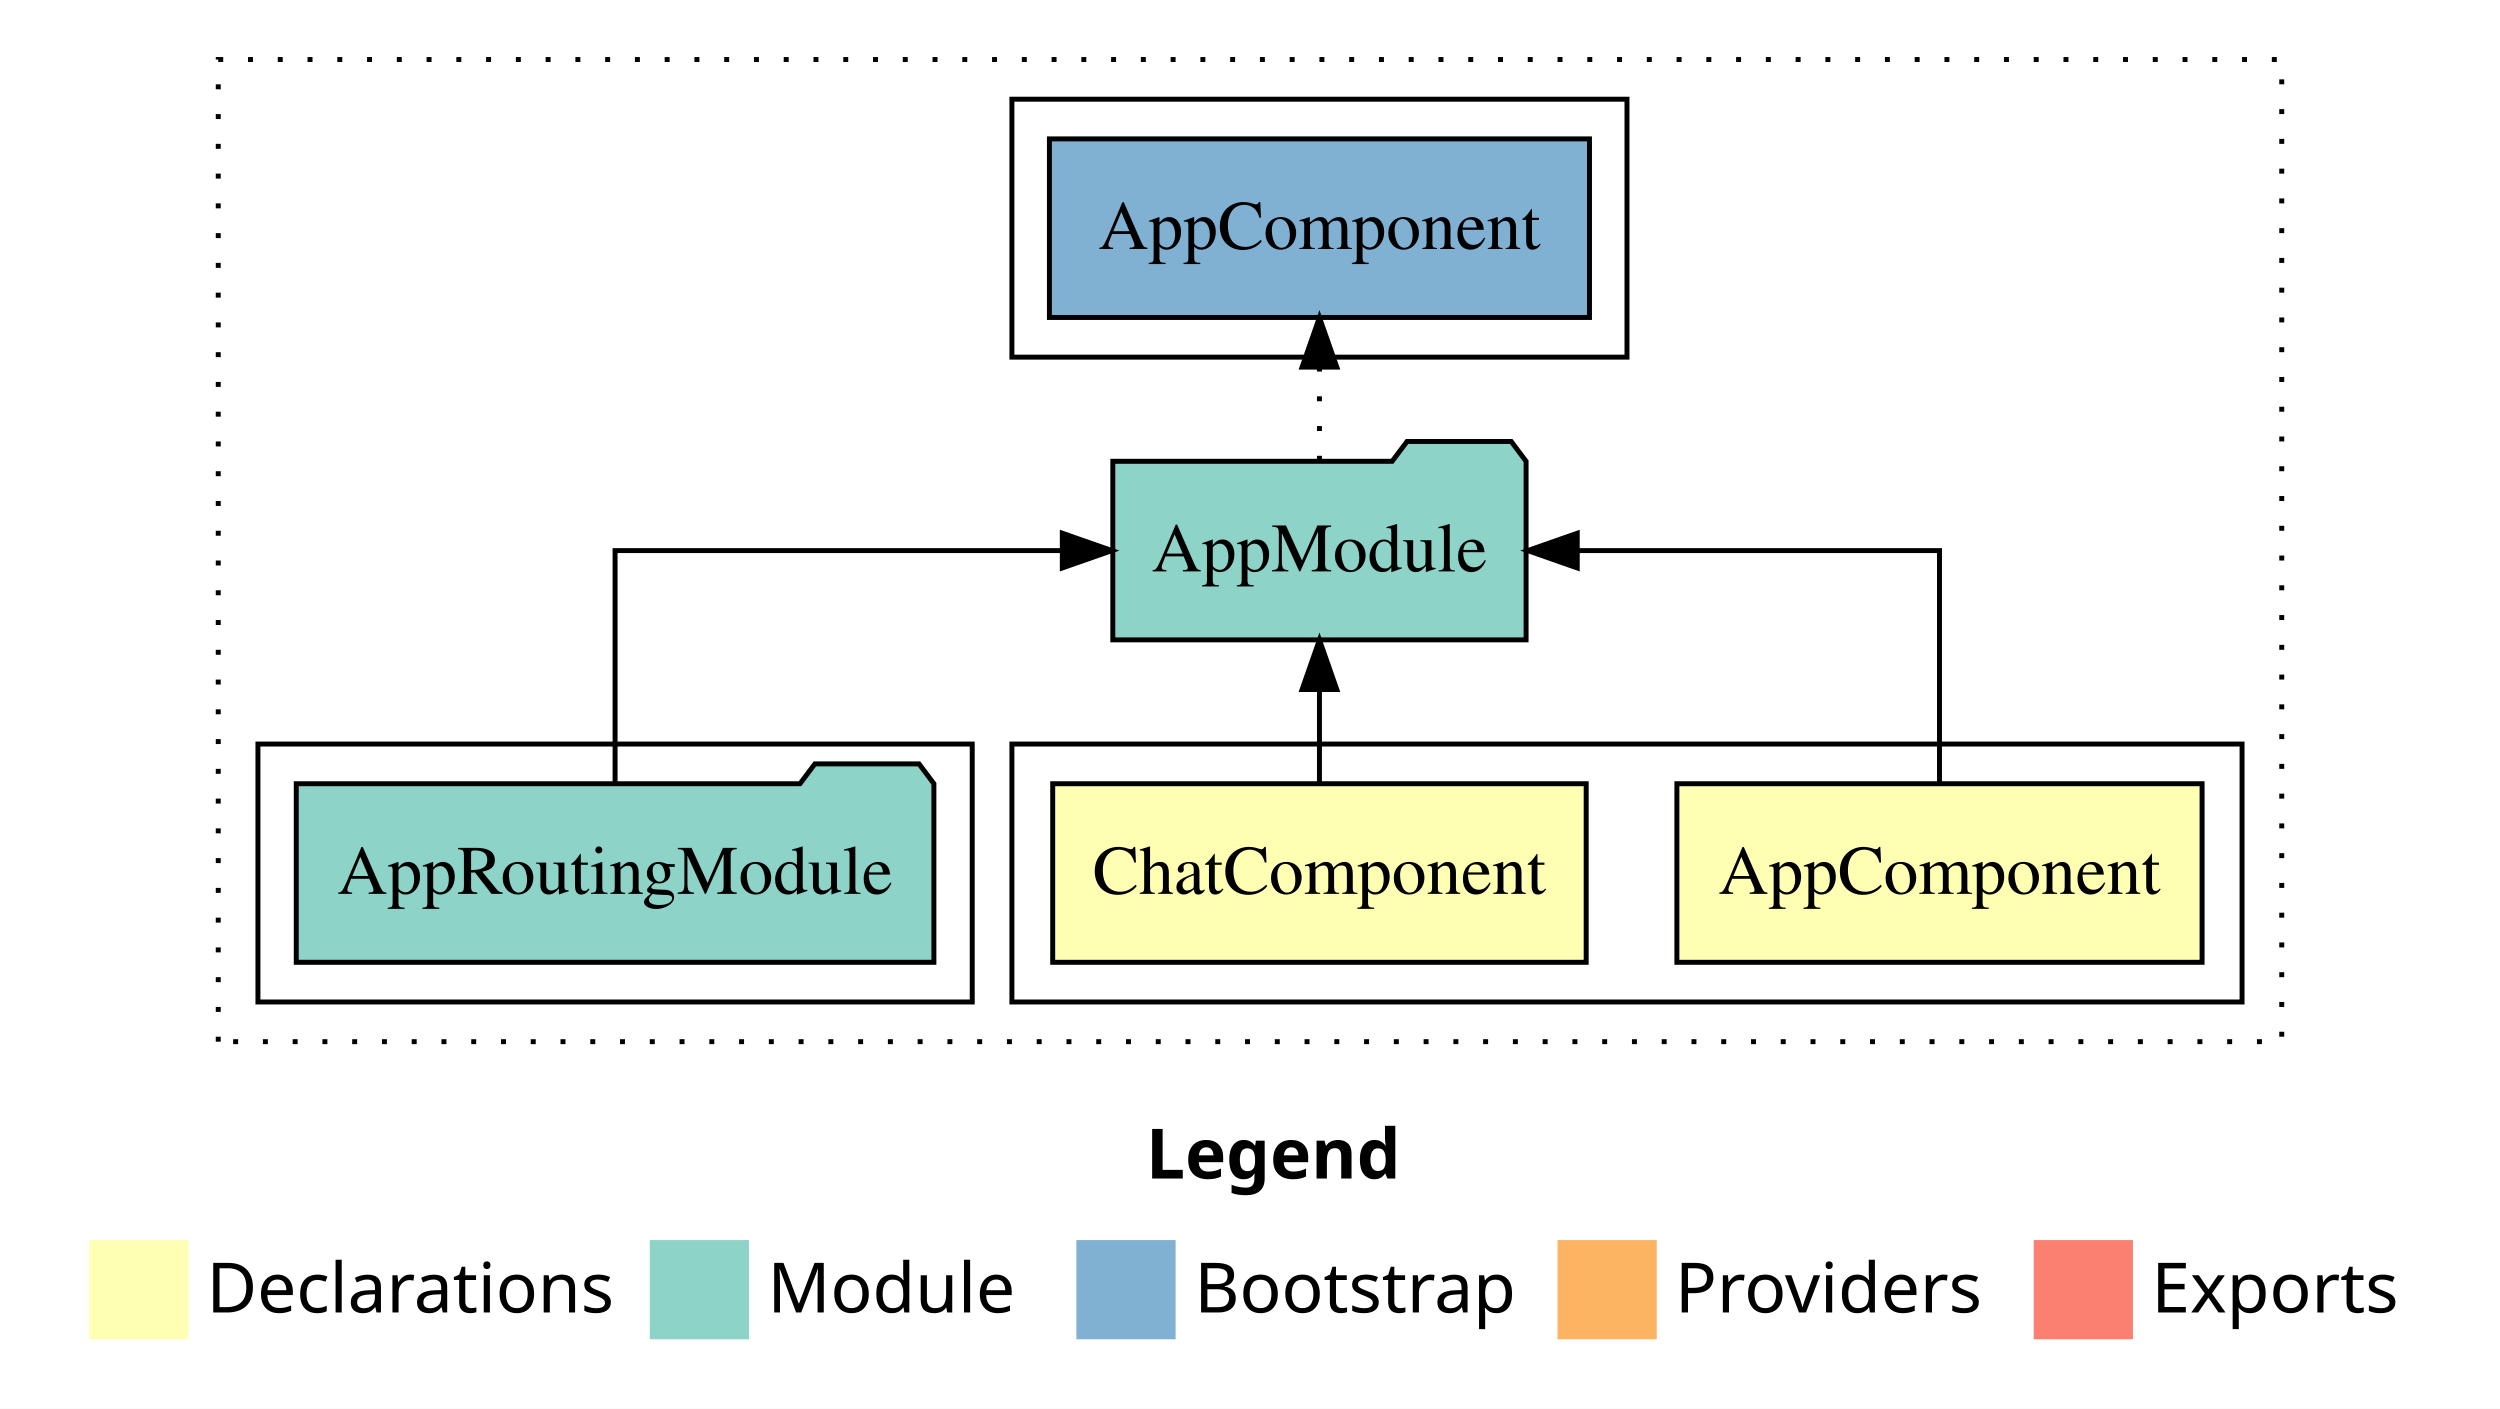
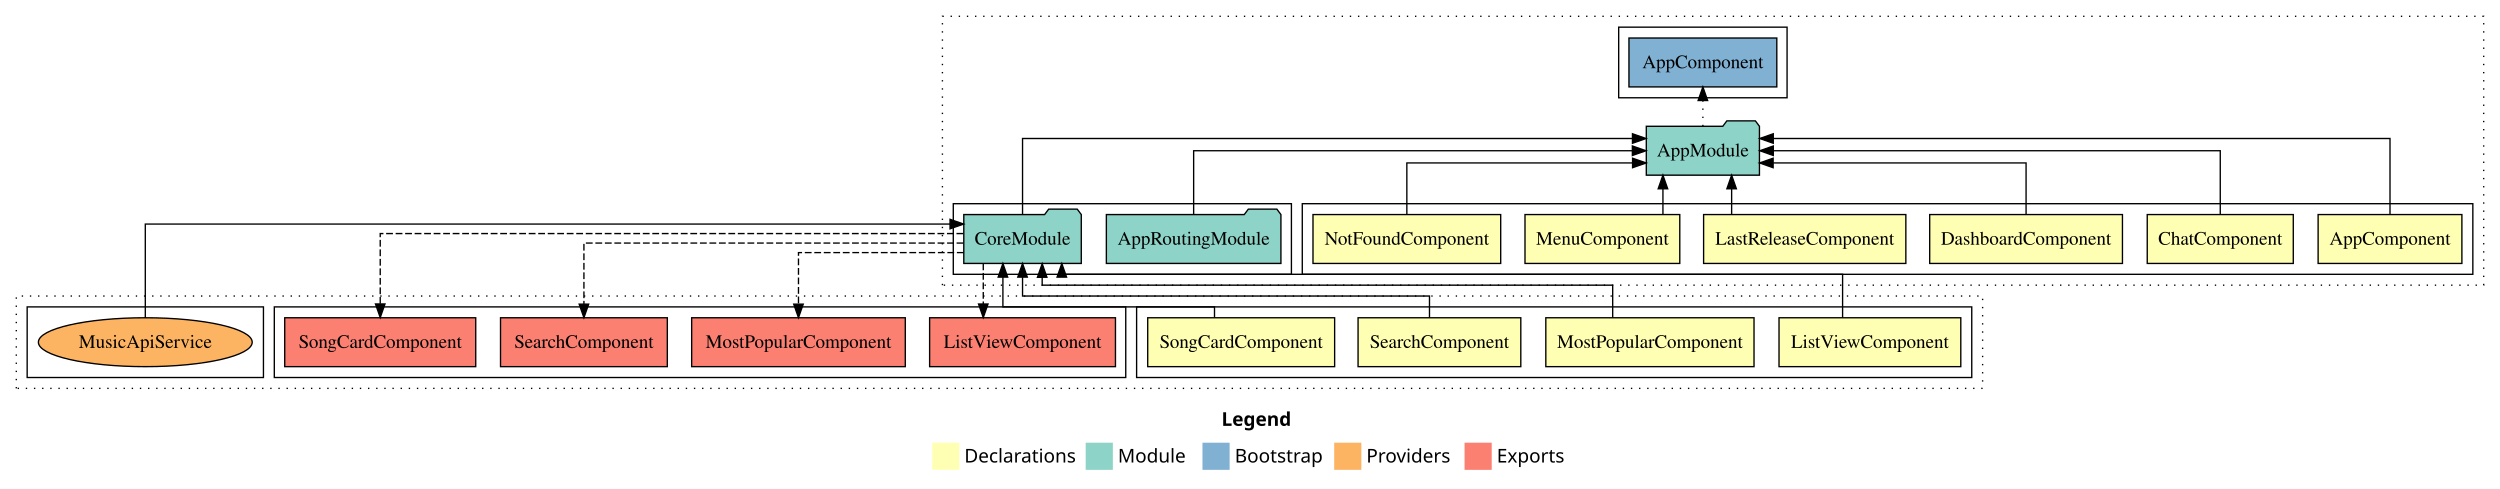
- <svg xmlns="http://www.w3.org/2000/svg" width="504pt" height="284pt" viewBox="0.00 0.00 504.00 284.00">
-   <g id="graph0" class="graph" transform="scale(1 1) rotate(0) translate(4 280)">
-     <polygon fill="#ffffff" stroke="transparent" points="-4,4 -4,-280 500,-280 500,4 -4,4" />
-     <text text-anchor="start" x="227.009" y="-42.4" font-family="sans-serif" font-weight="bold" font-size="14.00" fill="#000000">Legend</text>
-     <polygon fill="#ffffb3" stroke="transparent" points="14,-10 14,-30 34,-30 34,-10 14,-10" />
-     <text text-anchor="start" x="37.629" y="-15.4" font-family="sans-serif" font-size="14.00" fill="#000000">  Declarations</text>
-     <polygon fill="#8dd3c7" stroke="transparent" points="127,-10 127,-30 147,-30 147,-10 127,-10" />
-     <text text-anchor="start" x="150.725" y="-15.4" font-family="sans-serif" font-size="14.00" fill="#000000">  Module</text>
-     <polygon fill="#80b1d3" stroke="transparent" points="213,-10 213,-30 233,-30 233,-10 213,-10" />
-     <text text-anchor="start" x="236.781" y="-15.4" font-family="sans-serif" font-size="14.00" fill="#000000">  Bootstrap</text>
-     <polygon fill="#fdb462" stroke="transparent" points="310,-10 310,-30 330,-30 330,-10 310,-10" />
-     <text text-anchor="start" x="333.673" y="-15.4" font-family="sans-serif" font-size="14.00" fill="#000000">  Providers</text>
-     <polygon fill="#fb8072" stroke="transparent" points="406,-10 406,-30 426,-30 426,-10 406,-10" />
-     <text text-anchor="start" x="429.726" y="-15.4" font-family="sans-serif" font-size="14.00" fill="#000000">  Exports</text>
+ <svg xmlns="http://www.w3.org/2000/svg" width="1841pt" height="360pt" viewBox="0.00 0.00 1841.00 360.00">
+   <g id="graph0" class="graph" transform="scale(1 1) rotate(0) translate(4 356)">
+     <polygon fill="#ffffff" stroke="transparent" points="-4,4 -4,-356 1837,-356 1837,4 -4,4" />
+     <text text-anchor="start" x="895.509" y="-42.4" font-family="sans-serif" font-weight="bold" font-size="14.00" fill="#000000">Legend</text>
+     <polygon fill="#ffffb3" stroke="transparent" points="682.5,-10 682.5,-30 702.5,-30 702.5,-10 682.5,-10" />
+     <text text-anchor="start" x="706.129" y="-15.4" font-family="sans-serif" font-size="14.00" fill="#000000">  Declarations</text>
+     <polygon fill="#8dd3c7" stroke="transparent" points="795.5,-10 795.5,-30 815.5,-30 815.5,-10 795.5,-10" />
+     <text text-anchor="start" x="819.225" y="-15.4" font-family="sans-serif" font-size="14.00" fill="#000000">  Module</text>
+     <polygon fill="#80b1d3" stroke="transparent" points="881.5,-10 881.5,-30 901.5,-30 901.5,-10 881.5,-10" />
+     <text text-anchor="start" x="905.281" y="-15.4" font-family="sans-serif" font-size="14.00" fill="#000000">  Bootstrap</text>
+     <polygon fill="#fdb462" stroke="transparent" points="978.5,-10 978.5,-30 998.5,-30 998.5,-10 978.5,-10" />
+     <text text-anchor="start" x="1002.173" y="-15.4" font-family="sans-serif" font-size="14.00" fill="#000000">  Providers</text>
+     <polygon fill="#fb8072" stroke="transparent" points="1074.5,-10 1074.5,-30 1094.5,-30 1094.5,-10 1074.5,-10" />
+     <text text-anchor="start" x="1098.226" y="-15.4" font-family="sans-serif" font-size="14.00" fill="#000000">  Exports</text>
    <g id="clust1" class="cluster">
-       <polygon fill="none" stroke="#000000" stroke-dasharray="1,5" points="40,-70 40,-268 456,-268 456,-70 40,-70" />
+       <polygon fill="none" stroke="#000000" stroke-dasharray="1,5" points="690,-146 690,-344 1825,-344 1825,-146 690,-146" />
    </g>
    <g id="clust2" class="cluster">
-       <polygon fill="none" stroke="#000000" points="200,-78 200,-130 448,-130 448,-78 200,-78" />
+       <polygon fill="none" stroke="#000000" points="955,-154 955,-206 1817,-206 1817,-154 955,-154" />
    </g>
-     <g id="clust5" class="cluster">
-       <polygon fill="none" stroke="#000000" points="48,-78 48,-130 192,-130 192,-78 48,-78" />
+     <g id="clust9" class="cluster">
+       <polygon fill="none" stroke="#000000" points="698,-154 698,-206 947,-206 947,-154 698,-154" />
    </g>
-     <g id="clust7" class="cluster">
-       <polygon fill="none" stroke="#000000" points="200,-208 200,-260 324,-260 324,-208 200,-208" />
+     <g id="clust11" class="cluster">
+       <polygon fill="none" stroke="#000000" points="1188,-284 1188,-336 1312,-336 1312,-284 1188,-284" />
+     </g>
+     <g id="clust19" class="cluster">
+       <polygon fill="none" stroke="#000000" stroke-dasharray="1,5" points="8,-70 8,-138 1456,-138 1456,-70 8,-70" />
+     </g>
+     <g id="clust20" class="cluster">
+       <polygon fill="none" stroke="#000000" points="833,-78 833,-130 1448,-130 1448,-78 833,-78" />
+     </g>
+     <g id="clust26" class="cluster">
+       <polygon fill="none" stroke="#000000" points="198,-78 198,-130 825,-130 825,-78 198,-78" />
+     </g>
+     <g id="clust28" class="cluster">
+       <polygon fill="none" stroke="#000000" points="16,-78 16,-130 190,-130 190,-78 16,-78" />
    </g>
    <g id="node1" class="node">
-       <polygon fill="#ffffb3" stroke="#000000" points="439.94,-122 334.06,-122 334.06,-86 439.94,-86 439.94,-122" />
-       <text text-anchor="middle" x="387" y="-99.8" font-family="Times,serif" font-size="14.00" fill="#000000">AppComponent</text>
+       <polygon fill="#ffffb3" stroke="#000000" points="1808.94,-198 1703.06,-198 1703.06,-162 1808.94,-162 1808.94,-198" />
+       <text text-anchor="middle" x="1756" y="-175.8" font-family="Times,serif" font-size="14.00" fill="#000000">AppComponent</text>
+     </g>
+     <g id="node7" class="node">
+       <polygon fill="#8dd3c7" stroke="#000000" points="1291.657,-263 1288.657,-267 1267.657,-267 1264.657,-263 1208.343,-263 1208.343,-227 1291.657,-227 1291.657,-263" />
+       <text text-anchor="middle" x="1250" y="-240.8" font-family="Times,serif" font-size="14.00" fill="#000000">AppModule</text>
+     </g>
+     <g id="edge1" class="edge">
+       <path fill="none" stroke="#000000" d="M1756,-198.292C1756,-220.206 1756,-254 1756,-254 1756,-254 1301.839,-254 1301.839,-254" />
+       <polygon fill="#000000" stroke="#000000" points="1301.839,-250.5 1291.839,-254 1301.839,-257.5 1301.839,-250.5" />
+     </g>
+     <g id="node2" class="node">
+       <polygon fill="#ffffb3" stroke="#000000" points="1684.774,-198 1577.226,-198 1577.226,-162 1684.774,-162 1684.774,-198" />
+       <text text-anchor="middle" x="1631" y="-175.8" font-family="Times,serif" font-size="14.00" fill="#000000">ChatComponent</text>
+     </g>
+     <g id="edge2" class="edge">
+       <path fill="none" stroke="#000000" d="M1631,-198.106C1631,-217.339 1631,-245 1631,-245 1631,-245 1301.863,-245 1301.863,-245" />
+       <polygon fill="#000000" stroke="#000000" points="1301.864,-241.5 1291.863,-245 1301.863,-248.5 1301.864,-241.5" />
    </g>
    <g id="node3" class="node">
-       <polygon fill="#8dd3c7" stroke="#000000" points="303.657,-187 300.657,-191 279.657,-191 276.657,-187 220.343,-187 220.343,-151 303.657,-151 303.657,-187" />
-       <text text-anchor="middle" x="262" y="-164.8" font-family="Times,serif" font-size="14.00" fill="#000000">AppModule</text>
+       <polygon fill="#ffffb3" stroke="#000000" points="1558.973,-198 1417.027,-198 1417.027,-162 1558.973,-162 1558.973,-198" />
+       <text text-anchor="middle" x="1488" y="-175.8" font-family="Times,serif" font-size="14.00" fill="#000000">DashboardComponent</text>
    </g>
-     <g id="edge1" class="edge">
-       <path fill="none" stroke="#000000" d="M387,-122.106C387,-141.339 387,-169 387,-169 387,-169 313.971,-169 313.971,-169" />
-       <polygon fill="#000000" stroke="#000000" points="313.971,-165.5 303.971,-169 313.971,-172.5 313.971,-165.5" />
+     <g id="edge3" class="edge">
+       <path fill="none" stroke="#000000" d="M1488,-198.027C1488,-214.398 1488,-236 1488,-236 1488,-236 1301.729,-236 1301.729,-236" />
+       <polygon fill="#000000" stroke="#000000" points="1301.729,-232.5 1291.729,-236 1301.729,-239.5 1301.729,-232.5" />
    </g>
-     <g id="node2" class="node">
-       <polygon fill="#ffffb3" stroke="#000000" points="315.774,-122 208.226,-122 208.226,-86 315.774,-86 315.774,-122" />
-       <text text-anchor="middle" x="262" y="-99.8" font-family="Times,serif" font-size="14.00" fill="#000000">ChatComponent</text>
+     <g id="node4" class="node">
+       <polygon fill="#ffffb3" stroke="#000000" points="1399.465,-198 1250.535,-198 1250.535,-162 1399.465,-162 1399.465,-198" />
+       <text text-anchor="middle" x="1325" y="-175.8" font-family="Times,serif" font-size="14.00" fill="#000000">LastReleaseComponent</text>
    </g>
-     <g id="edge2" class="edge">
-       <path fill="none" stroke="#000000" d="M262,-122.106C262,-122.106 262,-140.991 262,-140.991" />
-       <polygon fill="#000000" stroke="#000000" points="258.5,-140.991 262,-150.991 265.5,-140.991 258.5,-140.991" />
+     <g id="edge4" class="edge">
+       <path fill="none" stroke="#000000" d="M1271.173,-198.106C1271.173,-198.106 1271.173,-216.991 1271.173,-216.991" />
+       <polygon fill="#000000" stroke="#000000" points="1267.673,-216.991 1271.173,-226.991 1274.673,-216.991 1267.673,-216.991" />
    </g>
    <g id="node5" class="node">
-       <polygon fill="#80b1d3" stroke="#000000" points="316.439,-252 207.561,-252 207.561,-216 316.439,-216 316.439,-252" />
-       <text text-anchor="middle" x="262" y="-229.8" font-family="Times,serif" font-size="14.00" fill="#000000">AppComponent </text>
+       <polygon fill="#ffffb3" stroke="#000000" points="1232.992,-198 1119.008,-198 1119.008,-162 1232.992,-162 1232.992,-198" />
+       <text text-anchor="middle" x="1176" y="-175.8" font-family="Times,serif" font-size="14.00" fill="#000000">MenuComponent</text>
    </g>
-     <g id="edge4" class="edge">
-       <path fill="none" stroke="#000000" stroke-dasharray="1,5" d="M262,-187.106C262,-187.106 262,-205.991 262,-205.991" />
-       <polygon fill="#000000" stroke="#000000" points="258.5,-205.991 262,-215.991 265.5,-205.991 258.5,-205.991" />
+     <g id="edge5" class="edge">
+       <path fill="none" stroke="#000000" d="M1220.584,-198.106C1220.584,-198.106 1220.584,-216.991 1220.584,-216.991" />
+       <polygon fill="#000000" stroke="#000000" points="1217.084,-216.991 1220.584,-226.991 1224.084,-216.991 1217.084,-216.991" />
    </g>
-     <g id="node4" class="node">
-       <polygon fill="#8dd3c7" stroke="#000000" points="184.274,-122 181.274,-126 160.274,-126 157.274,-122 55.726,-122 55.726,-86 184.274,-86 184.274,-122" />
-       <text text-anchor="middle" x="120" y="-99.8" font-family="Times,serif" font-size="14.00" fill="#000000">AppRoutingModule</text>
+     <g id="node6" class="node">
+       <polygon fill="#ffffb3" stroke="#000000" points="1101.112,-198 962.888,-198 962.888,-162 1101.112,-162 1101.112,-198" />
+       <text text-anchor="middle" x="1032" y="-175.8" font-family="Times,serif" font-size="14.00" fill="#000000">NotFoundComponent</text>
    </g>
-     <g id="edge3" class="edge">
-       <path fill="none" stroke="#000000" d="M120,-122.106C120,-141.339 120,-169 120,-169 120,-169 210.163,-169 210.163,-169" />
-       <polygon fill="#000000" stroke="#000000" points="210.163,-172.5 220.163,-169 210.163,-165.5 210.163,-172.5" />
+     <g id="edge6" class="edge">
+       <path fill="none" stroke="#000000" d="M1032,-198.027C1032,-214.398 1032,-236 1032,-236 1032,-236 1198.225,-236 1198.225,-236" />
+       <polygon fill="#000000" stroke="#000000" points="1198.225,-239.5 1208.225,-236 1198.225,-232.5 1198.225,-239.5" />
+     </g>
+     <g id="node10" class="node">
+       <polygon fill="#80b1d3" stroke="#000000" points="1304.439,-328 1195.561,-328 1195.561,-292 1304.439,-292 1304.439,-328" />
+       <text text-anchor="middle" x="1250" y="-305.8" font-family="Times,serif" font-size="14.00" fill="#000000">AppComponent </text>
+     </g>
+     <g id="edge9" class="edge">
+       <path fill="none" stroke="#000000" stroke-dasharray="1,5" d="M1250,-263.106C1250,-263.106 1250,-281.991 1250,-281.991" />
+       <polygon fill="#000000" stroke="#000000" points="1246.5,-281.991 1250,-291.991 1253.5,-281.991 1246.5,-281.991" />
+     </g>
+     <g id="node8" class="node">
+       <polygon fill="#8dd3c7" stroke="#000000" points="939.274,-198 936.274,-202 915.274,-202 912.274,-198 810.726,-198 810.726,-162 939.274,-162 939.274,-198" />
+       <text text-anchor="middle" x="875" y="-175.8" font-family="Times,serif" font-size="14.00" fill="#000000">AppRoutingModule</text>
+     </g>
+     <g id="edge7" class="edge">
+       <path fill="none" stroke="#000000" d="M875,-198.106C875,-217.339 875,-245 875,-245 875,-245 1198.074,-245 1198.074,-245" />
+       <polygon fill="#000000" stroke="#000000" points="1198.074,-248.5 1208.074,-245 1198.074,-241.5 1198.074,-248.5" />
+     </g>
+     <g id="node9" class="node">
+       <polygon fill="#8dd3c7" stroke="#000000" points="792.262,-198 789.262,-202 768.262,-202 765.262,-198 705.738,-198 705.738,-162 792.262,-162 792.262,-198" />
+       <text text-anchor="middle" x="749" y="-175.8" font-family="Times,serif" font-size="14.00" fill="#000000">CoreModule</text>
+     </g>
+     <g id="edge8" class="edge">
+       <path fill="none" stroke="#000000" d="M749,-198.292C749,-220.206 749,-254 749,-254 749,-254 1198.147,-254 1198.147,-254" />
+       <polygon fill="#000000" stroke="#000000" points="1198.147,-257.5 1208.147,-254 1198.147,-250.5 1198.147,-257.5" />
+     </g>
+     <g id="node15" class="node">
+       <polygon fill="#fb8072" stroke="#000000" points="817.429,-122 680.571,-122 680.571,-86 817.429,-86 817.429,-122" />
+       <text text-anchor="middle" x="749" y="-99.8" font-family="Times,serif" font-size="14.00" fill="#000000">ListViewComponent </text>
+     </g>
+     <g id="edge14" class="edge">
+       <path fill="none" stroke="#000000" stroke-dasharray="5,2" d="M720.08,-161.989C720.08,-161.989 720.08,-132.145 720.08,-132.145" />
+       <polygon fill="#000000" stroke="#000000" points="723.58,-132.145 720.08,-122.145 716.58,-132.145 723.58,-132.145" />
+     </g>
+     <g id="node16" class="node">
+       <polygon fill="#fb8072" stroke="#000000" points="662.661,-122 505.339,-122 505.339,-86 662.661,-86 662.661,-122" />
+       <text text-anchor="middle" x="584" y="-99.8" font-family="Times,serif" font-size="14.00" fill="#000000">MostPopularComponent </text>
+     </g>
+     <g id="edge15" class="edge">
+       <path fill="none" stroke="#000000" stroke-dasharray="5,2" d="M705.648,-170C656.761,-170 584,-170 584,-170 584,-170 584,-132.035 584,-132.035" />
+       <polygon fill="#000000" stroke="#000000" points="587.5,-132.035 584,-122.035 580.5,-132.035 587.5,-132.035" />
+     </g>
+     <g id="node17" class="node">
+       <polygon fill="#fb8072" stroke="#000000" points="487.419,-122 364.581,-122 364.581,-86 487.419,-86 487.419,-122" />
+       <text text-anchor="middle" x="426" y="-99.8" font-family="Times,serif" font-size="14.00" fill="#000000">SearchComponent </text>
+     </g>
+     <g id="edge16" class="edge">
+       <path fill="none" stroke="#000000" stroke-dasharray="5,2" d="M705.439,-177C617.274,-177 426,-177 426,-177 426,-177 426,-132.045 426,-132.045" />
+       <polygon fill="#000000" stroke="#000000" points="429.5,-132.045 426,-122.045 422.5,-132.045 429.5,-132.045" />
+     </g>
+     <g id="node18" class="node">
+       <polygon fill="#fb8072" stroke="#000000" points="346.327,-122 205.673,-122 205.673,-86 346.327,-86 346.327,-122" />
+       <text text-anchor="middle" x="276" y="-99.8" font-family="Times,serif" font-size="14.00" fill="#000000">SongCardComponent </text>
+     </g>
+     <g id="edge17" class="edge">
+       <path fill="none" stroke="#000000" stroke-dasharray="5,2" d="M705.349,-184C588.254,-184 276,-184 276,-184 276,-184 276,-132.153 276,-132.153" />
+       <polygon fill="#000000" stroke="#000000" points="279.5,-132.153 276,-122.153 272.5,-132.153 279.5,-132.153" />
+     </g>
+     <g id="node11" class="node">
+       <polygon fill="#ffffb3" stroke="#000000" points="1439.93,-122 1306.07,-122 1306.07,-86 1439.93,-86 1439.93,-122" />
+       <text text-anchor="middle" x="1373" y="-99.8" font-family="Times,serif" font-size="14.00" fill="#000000">ListViewComponent</text>
+     </g>
+     <g id="edge10" class="edge">
+       <path fill="none" stroke="#000000" d="M1352.884,-122.051C1352.884,-136.373 1352.884,-154 1352.884,-154 1352.884,-154 777.92,-154 777.92,-154 777.92,-154 777.92,-154.794 777.92,-154.794" />
+       <polygon fill="#000000" stroke="#000000" points="774.421,-151.942 777.92,-161.942 781.421,-151.942 774.421,-151.942" />
+     </g>
+     <g id="node12" class="node">
+       <polygon fill="#ffffb3" stroke="#000000" points="1287.661,-122 1134.339,-122 1134.339,-86 1287.661,-86 1287.661,-122" />
+       <text text-anchor="middle" x="1211" y="-99.8" font-family="Times,serif" font-size="14.00" fill="#000000">MostPopularComponent</text>
+     </g>
+     <g id="edge11" class="edge">
+       <path fill="none" stroke="#000000" d="M1183.583,-122.055C1183.583,-133.439 1183.583,-146 1183.583,-146 1183.583,-146 763.46,-146 763.46,-146 763.46,-146 763.46,-151.806 763.46,-151.806" />
+       <polygon fill="#000000" stroke="#000000" points="759.96,-151.805 763.46,-161.806 766.96,-151.806 759.96,-151.805" />
+     </g>
+     <g id="node13" class="node">
+       <polygon fill="#ffffb3" stroke="#000000" points="1115.92,-122 996.08,-122 996.08,-86 1115.92,-86 1115.92,-122" />
+       <text text-anchor="middle" x="1056" y="-99.8" font-family="Times,serif" font-size="14.00" fill="#000000">SearchComponent</text>
+     </g>
+     <g id="edge12" class="edge">
+       <path fill="none" stroke="#000000" d="M1048.673,-122.194C1048.673,-130.278 1048.673,-138 1048.673,-138 1048.673,-138 749,-138 749,-138 749,-138 749,-151.945 749,-151.945" />
+       <polygon fill="#000000" stroke="#000000" points="745.5,-151.944 749,-161.945 752.5,-151.945 745.5,-151.944" />
+     </g>
+     <g id="node14" class="node">
+       <polygon fill="#ffffb3" stroke="#000000" points="978.827,-122 841.173,-122 841.173,-86 978.827,-86 978.827,-122" />
+       <text text-anchor="middle" x="910" y="-99.8" font-family="Times,serif" font-size="14.00" fill="#000000">SongCardComponent</text>
+     </g>
+     <g id="edge13" class="edge">
+       <path fill="none" stroke="#000000" d="M890.362,-122.058C890.362,-126.495 890.362,-130 890.362,-130 890.362,-130 734.54,-130 734.54,-130 734.54,-130 734.54,-151.949 734.54,-151.949" />
+       <polygon fill="#000000" stroke="#000000" points="731.04,-151.949 734.54,-161.949 738.04,-151.949 731.04,-151.949" />
+     </g>
+     <g id="node19" class="node">
+       <ellipse fill="#fdb462" stroke="#000000" cx="103" cy="-104" rx="78.728" ry="18" />
+       <text text-anchor="middle" x="103" y="-99.8" font-family="Times,serif" font-size="14.00" fill="#000000">MusicApiService</text>
+     </g>
+     <g id="edge18" class="edge">
+       <path fill="none" stroke="#000000" d="M103,-122.026C103,-147.509 103,-191 103,-191 103,-191 695.611,-191 695.611,-191" />
+       <polygon fill="#000000" stroke="#000000" points="695.611,-194.5 705.611,-191 695.611,-187.5 695.611,-194.5" />
    </g>
  </g>
</svg>
